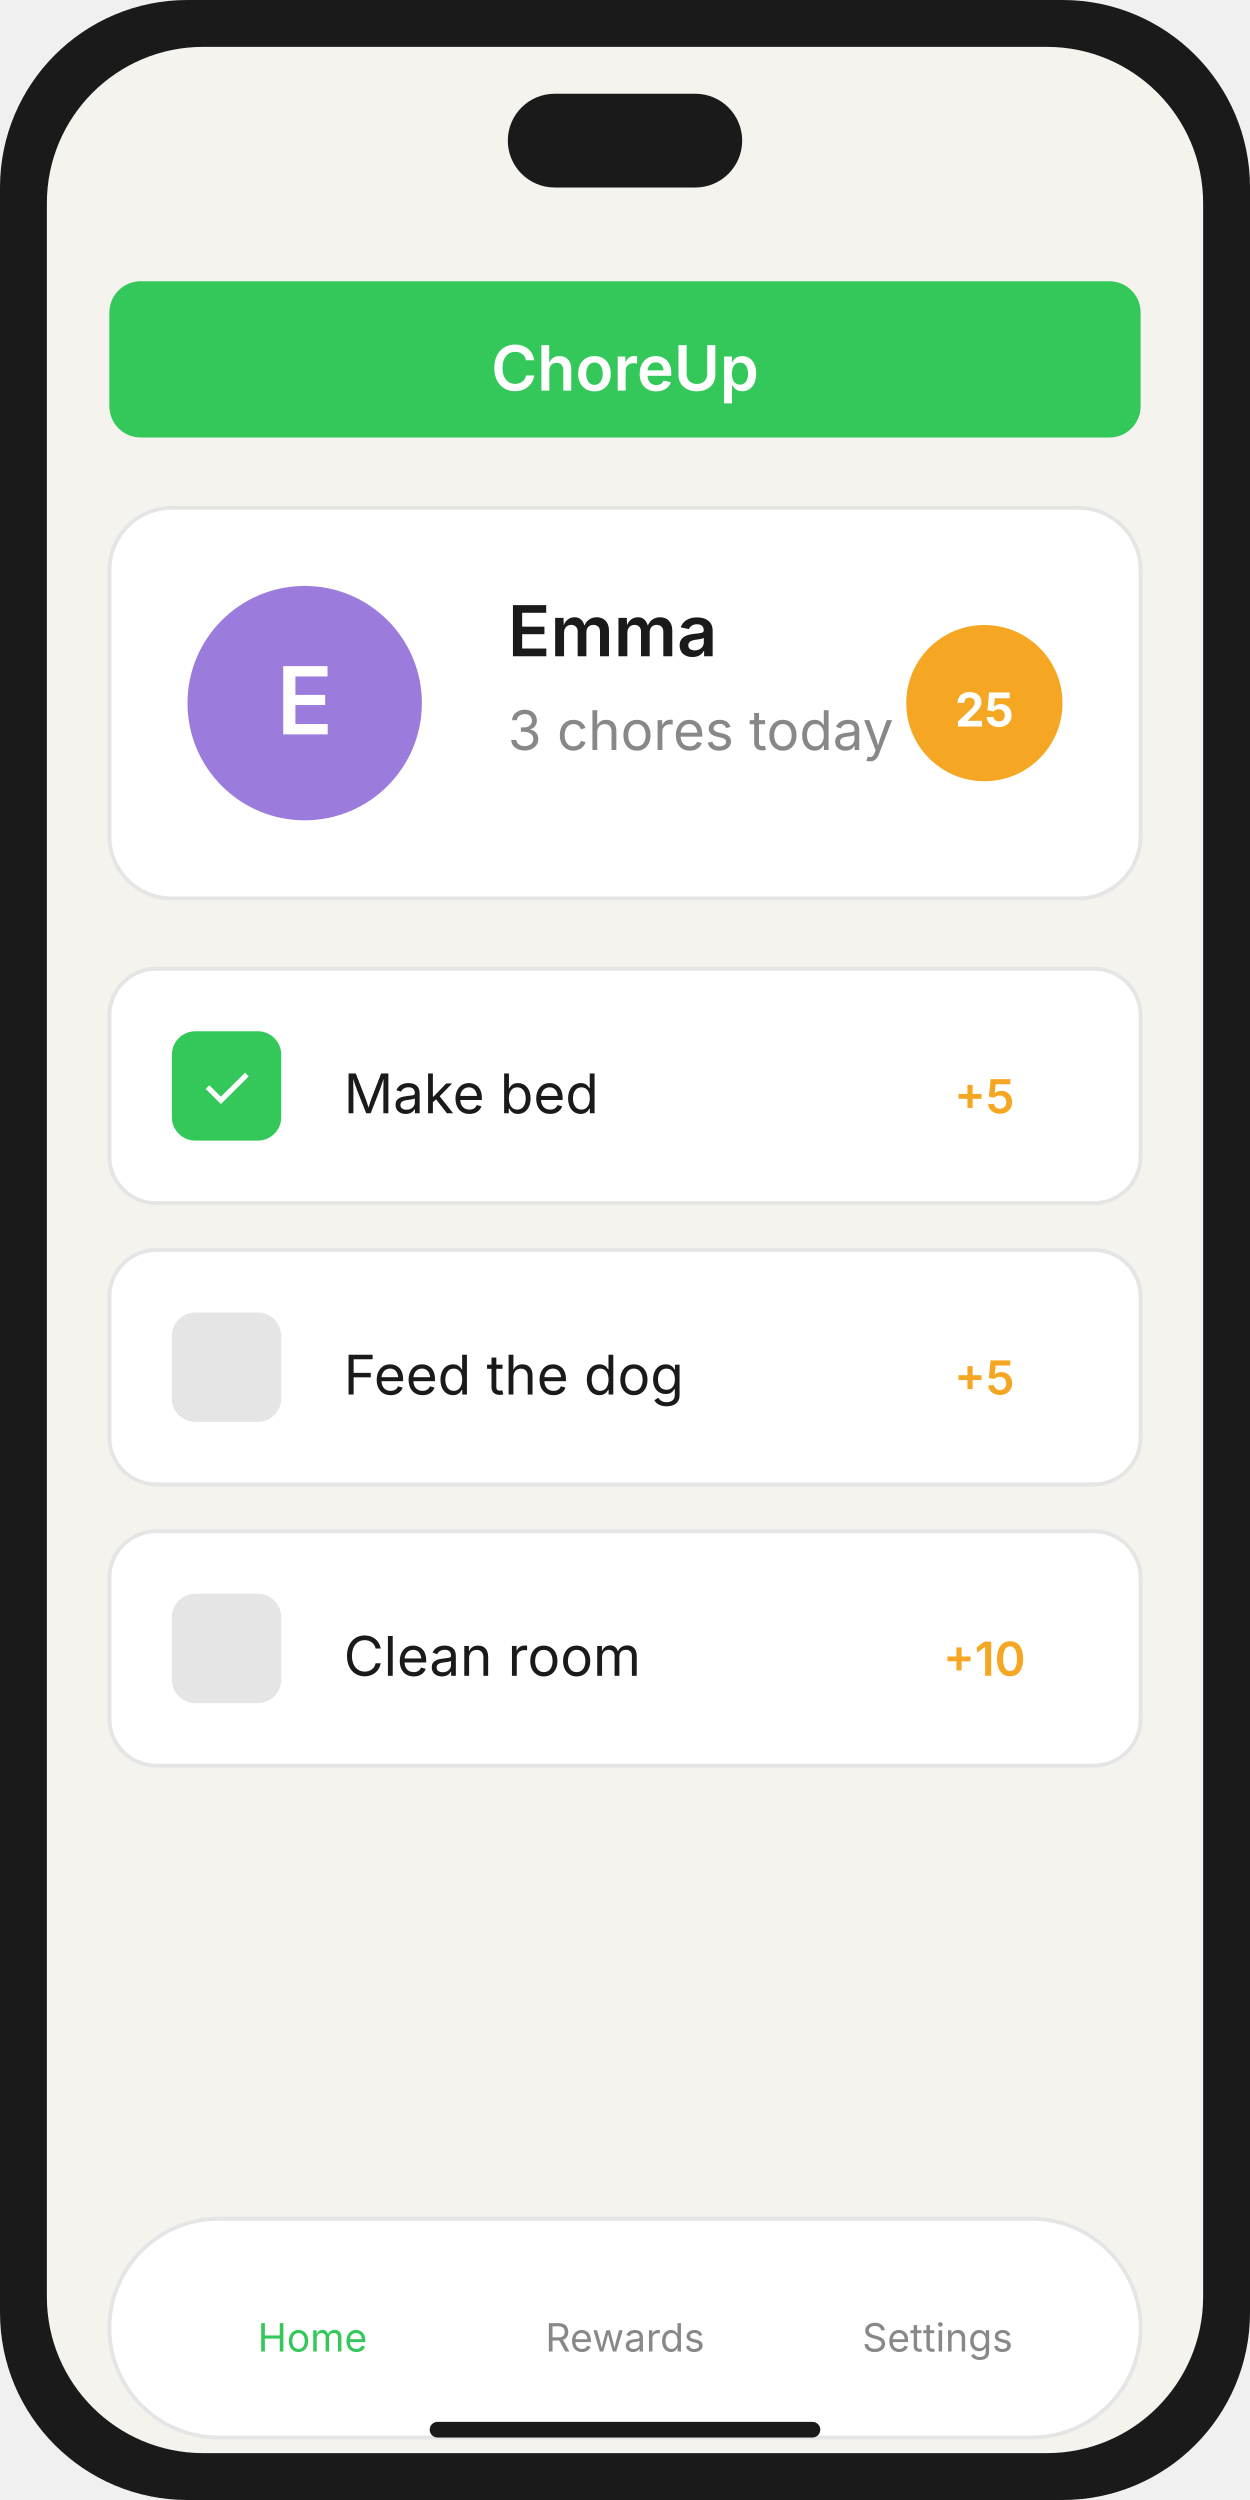
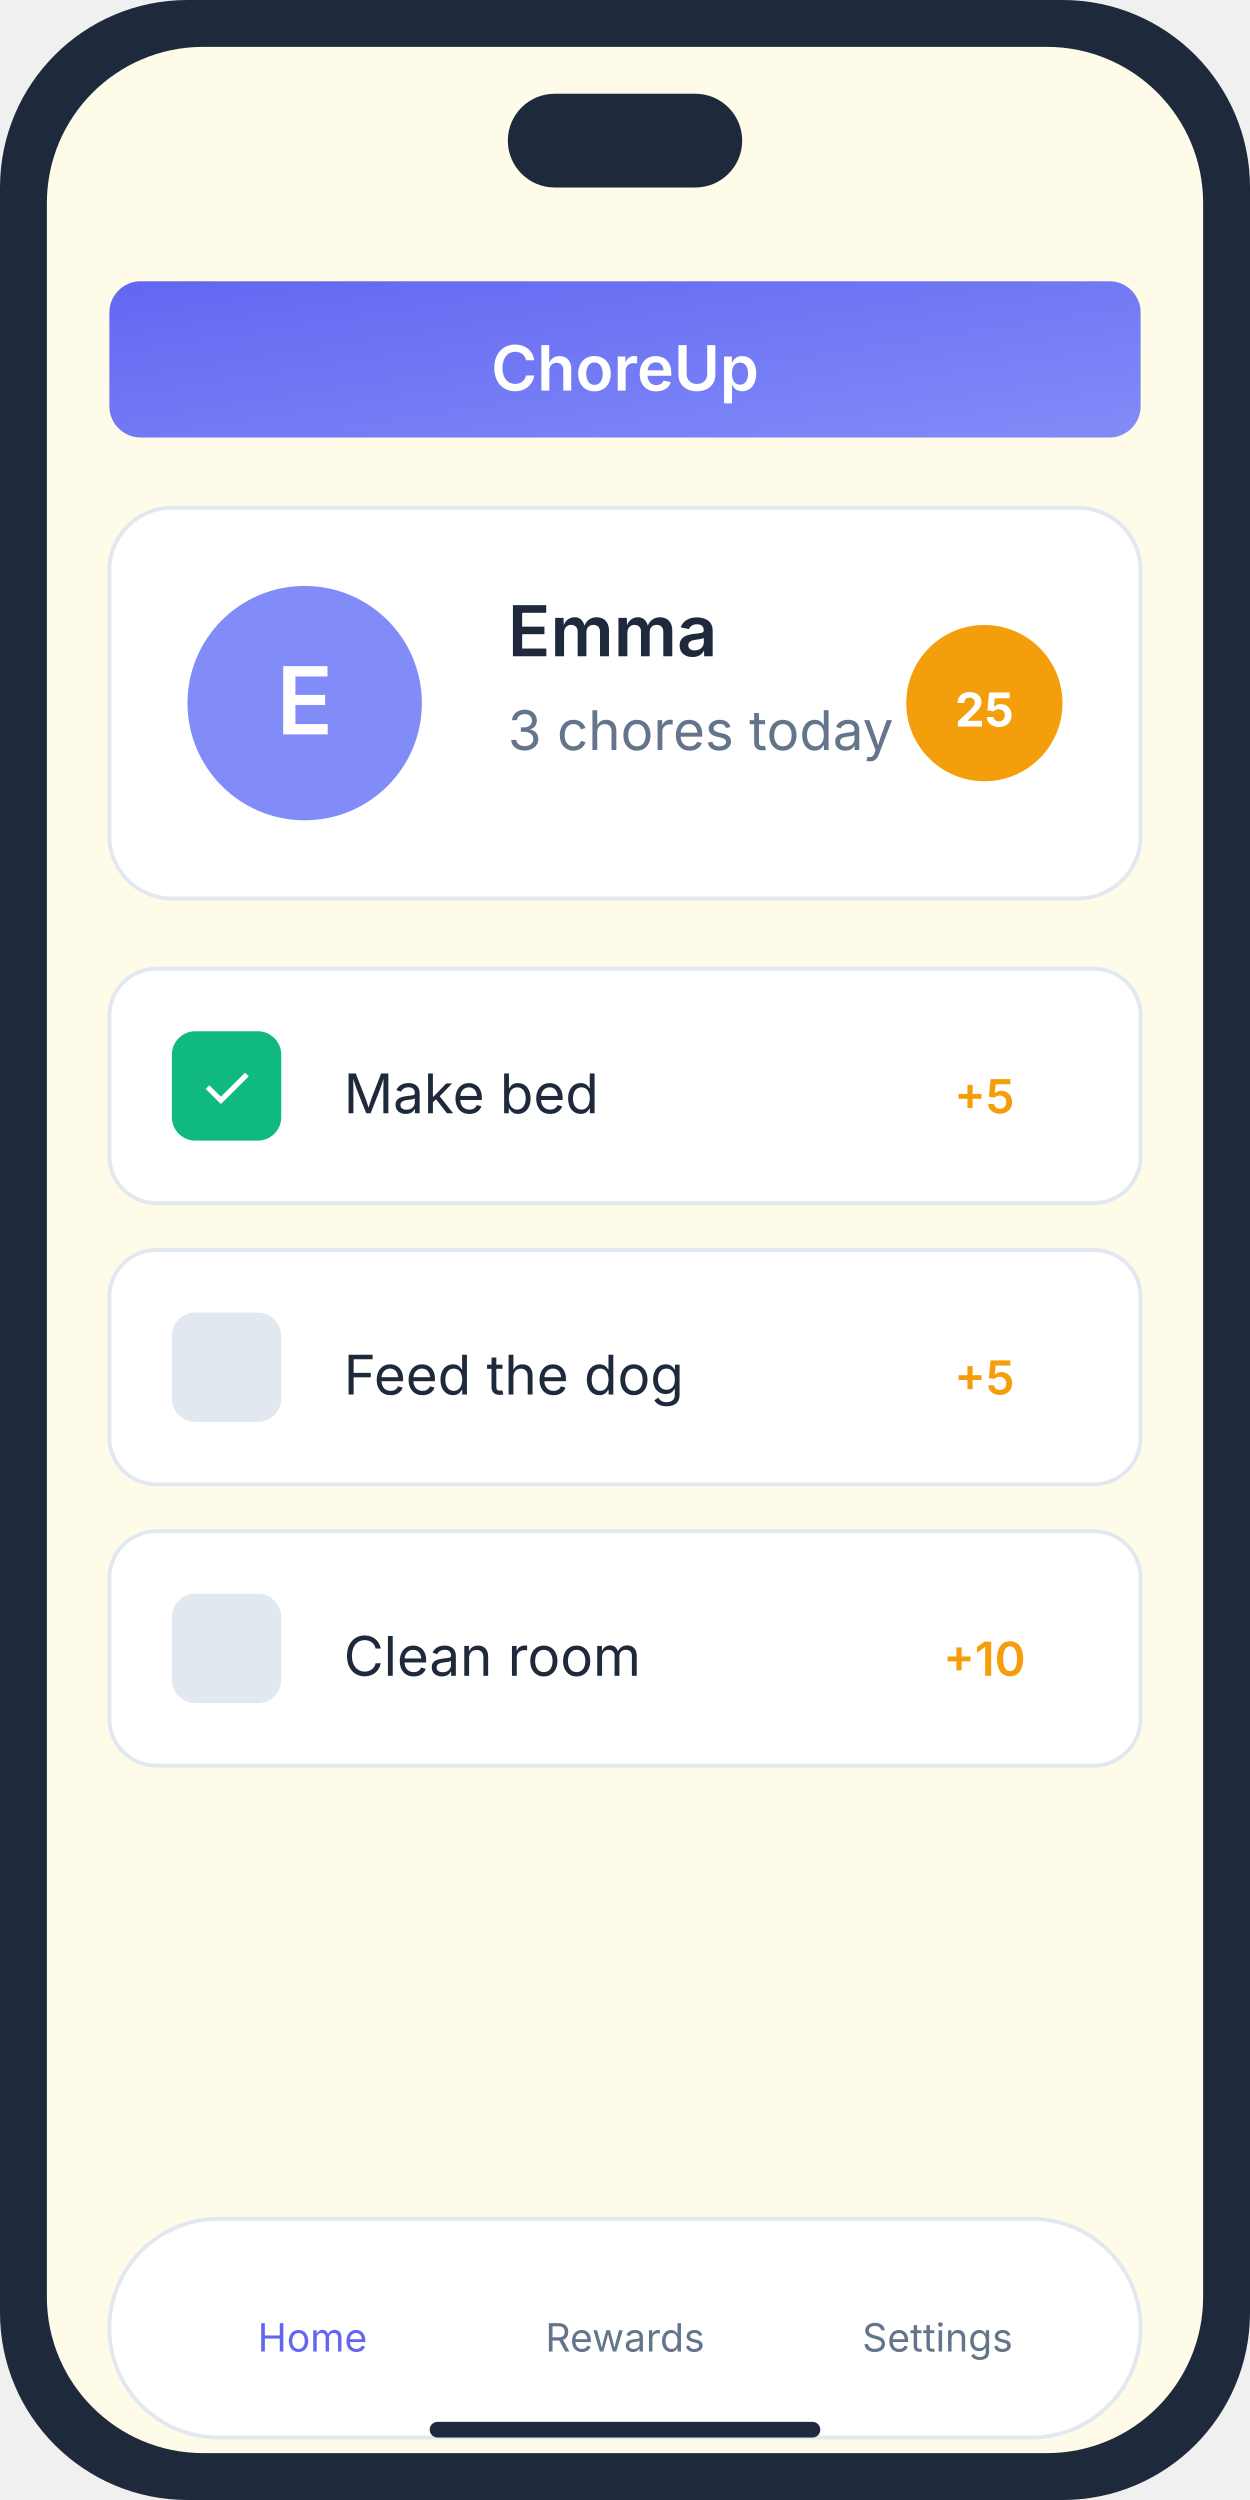
<svg xmlns="http://www.w3.org/2000/svg" width="320" height="640" viewBox="0 0 320 640" fill="none">
-   <rect width="320" height="640" rx="48" fill="#1A1A1A" />
-   <rect x="12" y="12" width="296" height="616" rx="40" fill="#F5F3EE" />
-   <rect x="130" y="24" width="60" height="24" rx="12" fill="#1A1A1A" />
-   <rect x="28" y="72" width="264" height="40" rx="8" fill="#34C759" />
+   <defs>
+     <linearGradient id="headerGradient" x1="0%" y1="0%" x2="100%" y2="100%">
+       <stop offset="0%" stop-color="#6366f1" />
+       <stop offset="100%" stop-color="#818cf8" />
+     </linearGradient>
+   </defs>
+   <rect width="320" height="640" rx="48" fill="#1e293b" />
+   <rect x="12" y="12" width="296" height="616" rx="40" fill="#fefce8" />
+   <rect x="130" y="24" width="60" height="24" rx="12" fill="#1e293b" />
+   <rect x="28" y="72" width="264" height="40" rx="8" fill="url(#headerGradient)" />
  <text x="160" y="100" text-anchor="middle" font-family="-apple-system, sans-serif" font-size="16" font-weight="600" fill="white">ChoreUp</text>
-   <rect x="28" y="130" width="264" height="100" rx="16" fill="white" stroke="#E5E5E5" />
-   <circle cx="78" cy="180" r="30" fill="#9B7BDC" />
+   <rect x="28" y="130" width="264" height="100" rx="16" fill="white" stroke="#e2e8f0" />
+   <circle cx="78" cy="180" r="30" fill="#818cf8" />
  <text x="78" y="188" text-anchor="middle" font-family="-apple-system, sans-serif" font-size="24" font-weight="600" fill="white">E</text>
-   <text x="130" y="168" font-family="-apple-system, sans-serif" font-size="18" font-weight="600" fill="#1A1A1A">Emma</text>
-   <text x="130" y="192" font-family="-apple-system, sans-serif" font-size="14" fill="#888888">3 chores today</text>
-   <circle cx="252" cy="180" r="20" fill="#F5A623" />
+   <text x="130" y="168" font-family="-apple-system, sans-serif" font-size="18" font-weight="600" fill="#1e293b">Emma</text>
+   <text x="130" y="192" font-family="-apple-system, sans-serif" font-size="14" fill="#64748b">3 chores today</text>
+   <circle cx="252" cy="180" r="20" fill="#f59e0b" />
  <text x="252" y="186" text-anchor="middle" font-family="-apple-system, sans-serif" font-size="12" font-weight="700" fill="white">25</text>
-   <rect x="28" y="248" width="264" height="60" rx="12" fill="white" stroke="#E5E5E5" />
-   <rect x="44" y="264" width="28" height="28" rx="6" fill="#34C759" />
+   <rect x="28" y="248" width="264" height="60" rx="12" fill="white" stroke="#e2e8f0" />
+   <rect x="44" y="264" width="28" height="28" rx="6" fill="#10b981" />
  <text x="58" y="284" text-anchor="middle" font-family="-apple-system, sans-serif" font-size="16" fill="white">✓</text>
-   <text x="88" y="285" font-family="-apple-system, sans-serif" font-size="14" fill="#1A1A1A">Make bed</text>
-   <text x="252" y="285" text-anchor="middle" font-family="-apple-system, sans-serif" font-size="12" font-weight="600" fill="#F5A623">+5</text>
-   <rect x="28" y="320" width="264" height="60" rx="12" fill="white" stroke="#E5E5E5" />
-   <rect x="44" y="336" width="28" height="28" rx="6" fill="#E5E5E5" />
-   <text x="88" y="357" font-family="-apple-system, sans-serif" font-size="14" fill="#1A1A1A">Feed the dog</text>
-   <text x="252" y="357" text-anchor="middle" font-family="-apple-system, sans-serif" font-size="12" font-weight="600" fill="#F5A623">+5</text>
-   <rect x="28" y="392" width="264" height="60" rx="12" fill="white" stroke="#E5E5E5" />
-   <rect x="44" y="408" width="28" height="28" rx="6" fill="#E5E5E5" />
-   <text x="88" y="429" font-family="-apple-system, sans-serif" font-size="14" fill="#1A1A1A">Clean room</text>
-   <text x="252" y="429" text-anchor="middle" font-family="-apple-system, sans-serif" font-size="12" font-weight="600" fill="#F5A623">+10</text>
-   <rect x="28" y="568" width="264" height="56" rx="28" fill="white" stroke="#E5E5E5" />
-   <text x="80" y="602" text-anchor="middle" font-family="-apple-system, sans-serif" font-size="10" fill="#34C759">Home</text>
-   <text x="160" y="602" text-anchor="middle" font-family="-apple-system, sans-serif" font-size="10" fill="#888888">Rewards</text>
-   <text x="240" y="602" text-anchor="middle" font-family="-apple-system, sans-serif" font-size="10" fill="#888888">Settings</text>
-   <rect x="110" y="620" width="100" height="4" rx="2" fill="#1A1A1A" />
+   <text x="88" y="285" font-family="-apple-system, sans-serif" font-size="14" fill="#1e293b">Make bed</text>
+   <text x="252" y="285" text-anchor="middle" font-family="-apple-system, sans-serif" font-size="12" font-weight="600" fill="#f59e0b">+5</text>
+   <rect x="28" y="320" width="264" height="60" rx="12" fill="white" stroke="#e2e8f0" />
+   <rect x="44" y="336" width="28" height="28" rx="6" fill="#e2e8f0" />
+   <text x="88" y="357" font-family="-apple-system, sans-serif" font-size="14" fill="#1e293b">Feed the dog</text>
+   <text x="252" y="357" text-anchor="middle" font-family="-apple-system, sans-serif" font-size="12" font-weight="600" fill="#f59e0b">+5</text>
+   <rect x="28" y="392" width="264" height="60" rx="12" fill="white" stroke="#e2e8f0" />
+   <rect x="44" y="408" width="28" height="28" rx="6" fill="#e2e8f0" />
+   <text x="88" y="429" font-family="-apple-system, sans-serif" font-size="14" fill="#1e293b">Clean room</text>
+   <text x="252" y="429" text-anchor="middle" font-family="-apple-system, sans-serif" font-size="12" font-weight="600" fill="#f59e0b">+10</text>
+   <rect x="28" y="568" width="264" height="56" rx="28" fill="white" stroke="#e2e8f0" />
+   <text x="80" y="602" text-anchor="middle" font-family="-apple-system, sans-serif" font-size="10" fill="#6366f1">Home</text>
+   <text x="160" y="602" text-anchor="middle" font-family="-apple-system, sans-serif" font-size="10" fill="#64748b">Rewards</text>
+   <text x="240" y="602" text-anchor="middle" font-family="-apple-system, sans-serif" font-size="10" fill="#64748b">Settings</text>
+   <rect x="110" y="620" width="100" height="4" rx="2" fill="#1e293b" />
</svg>
